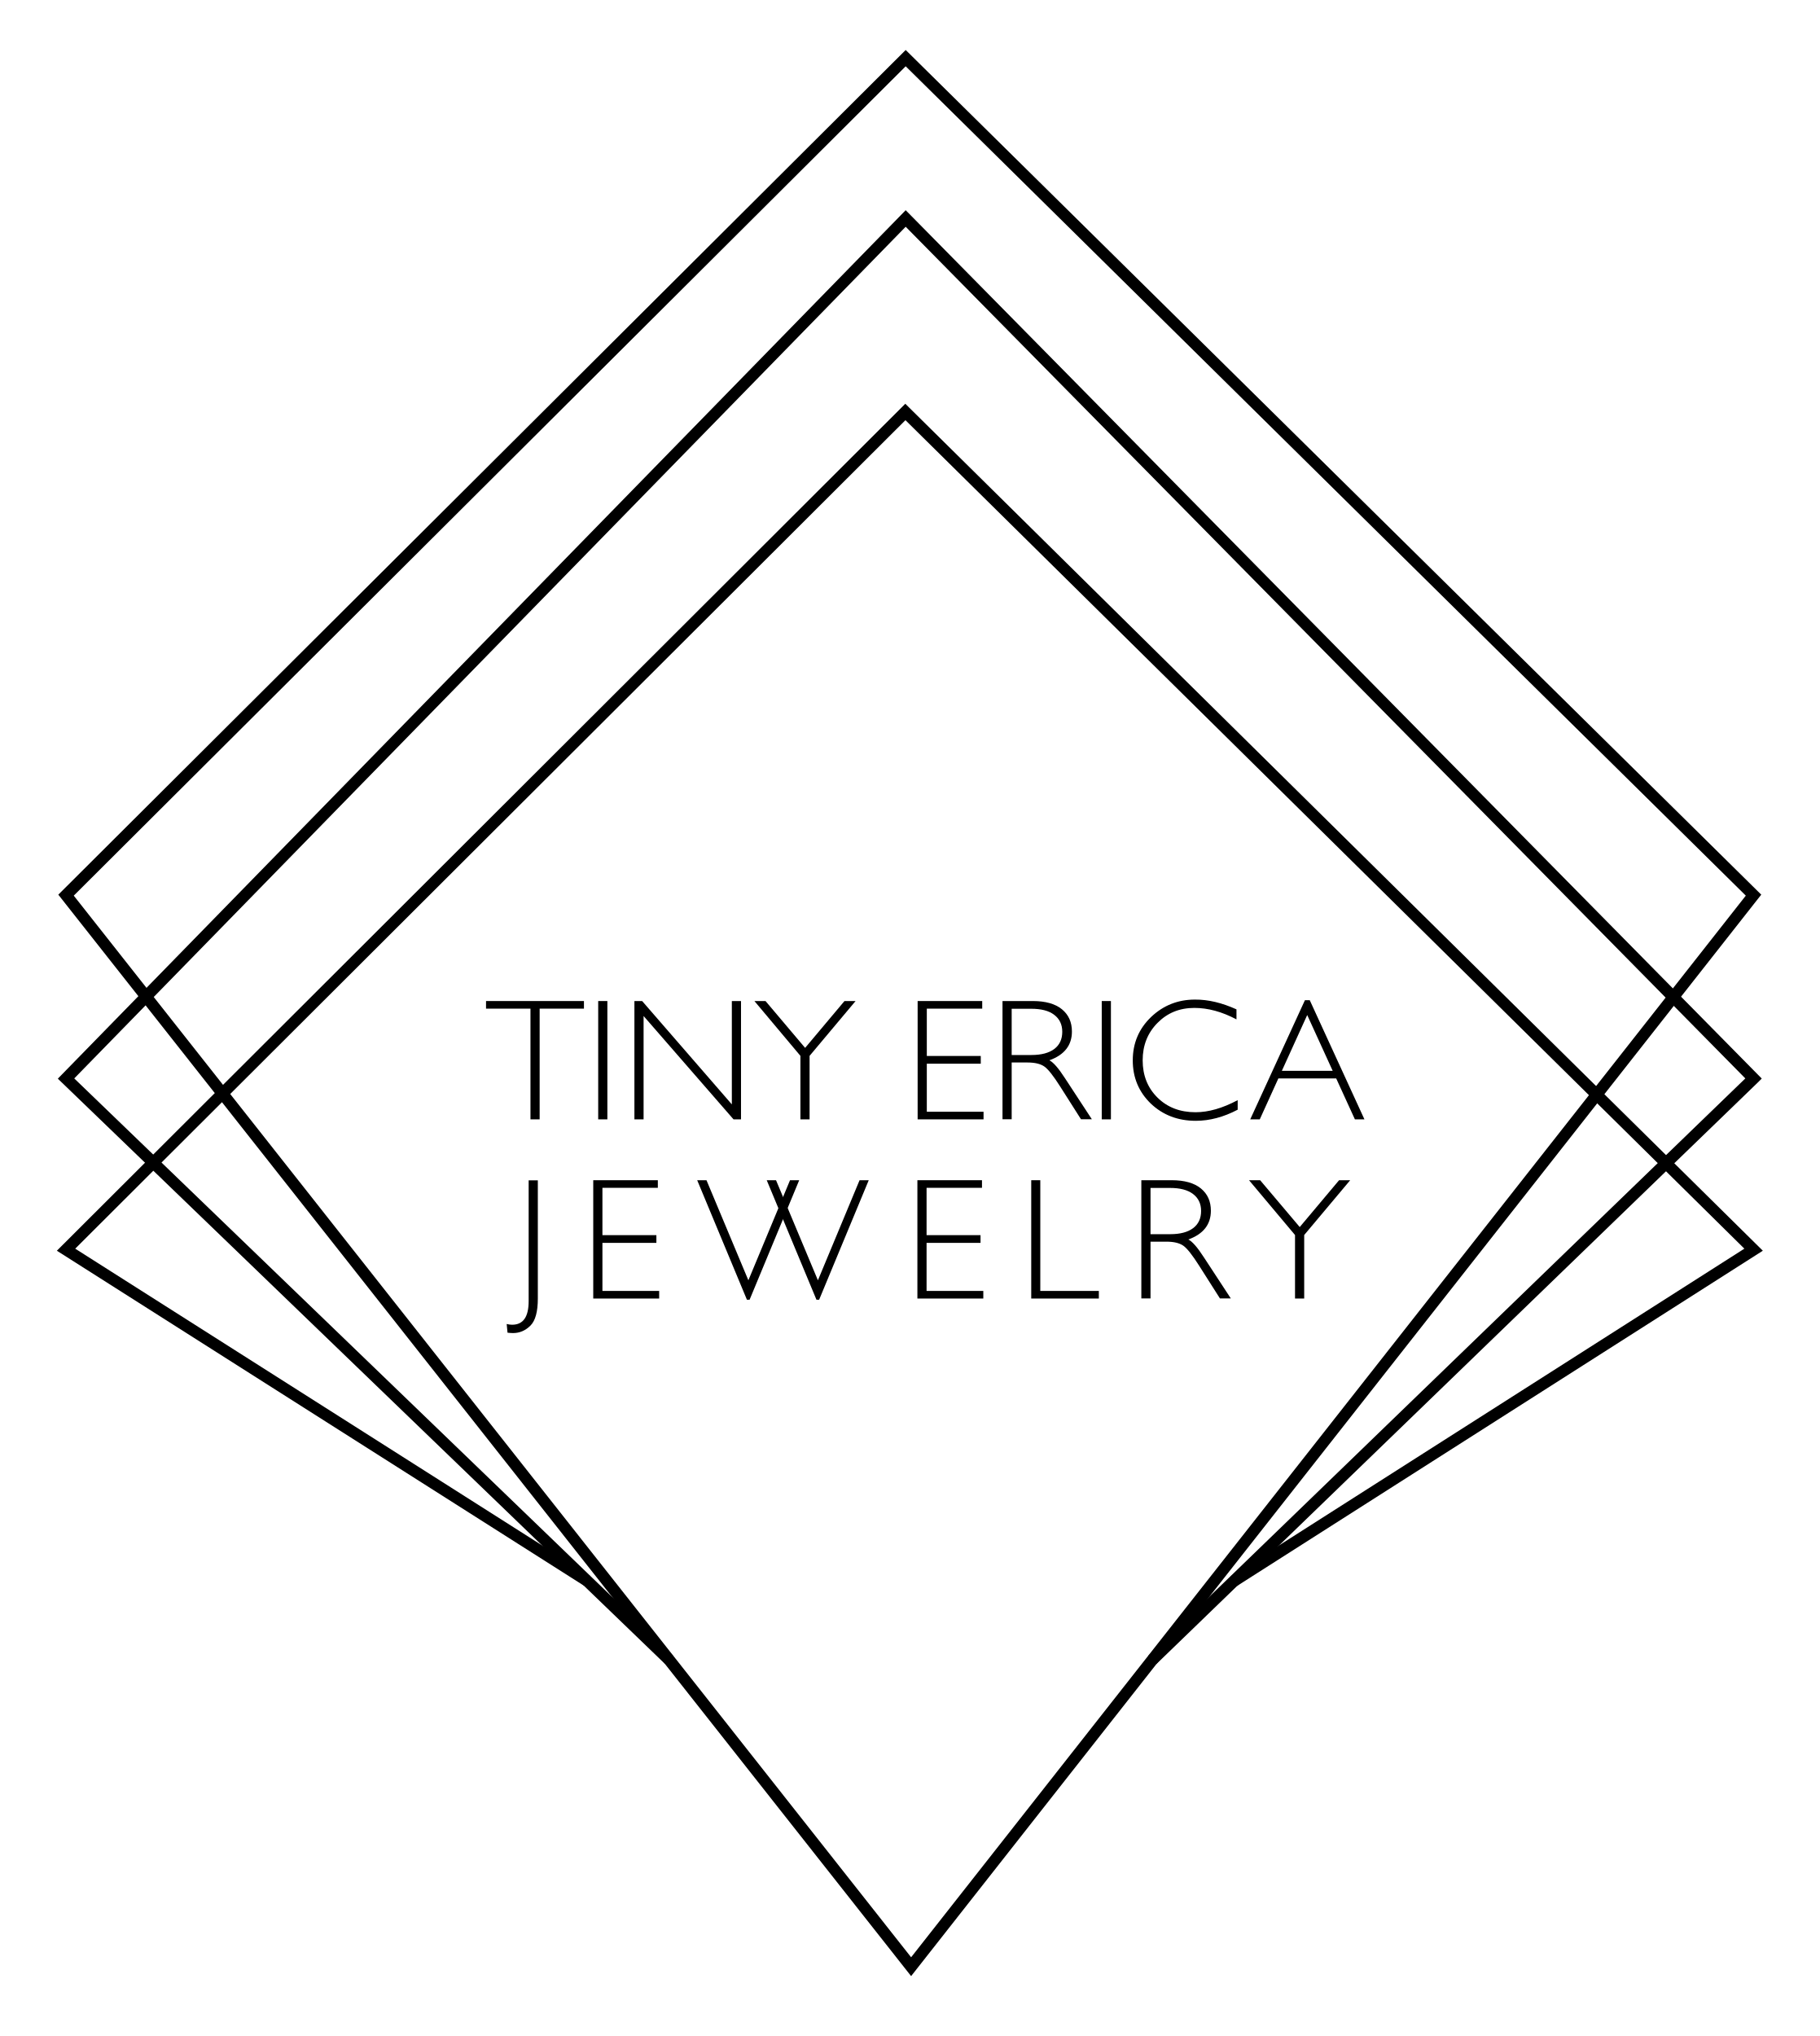
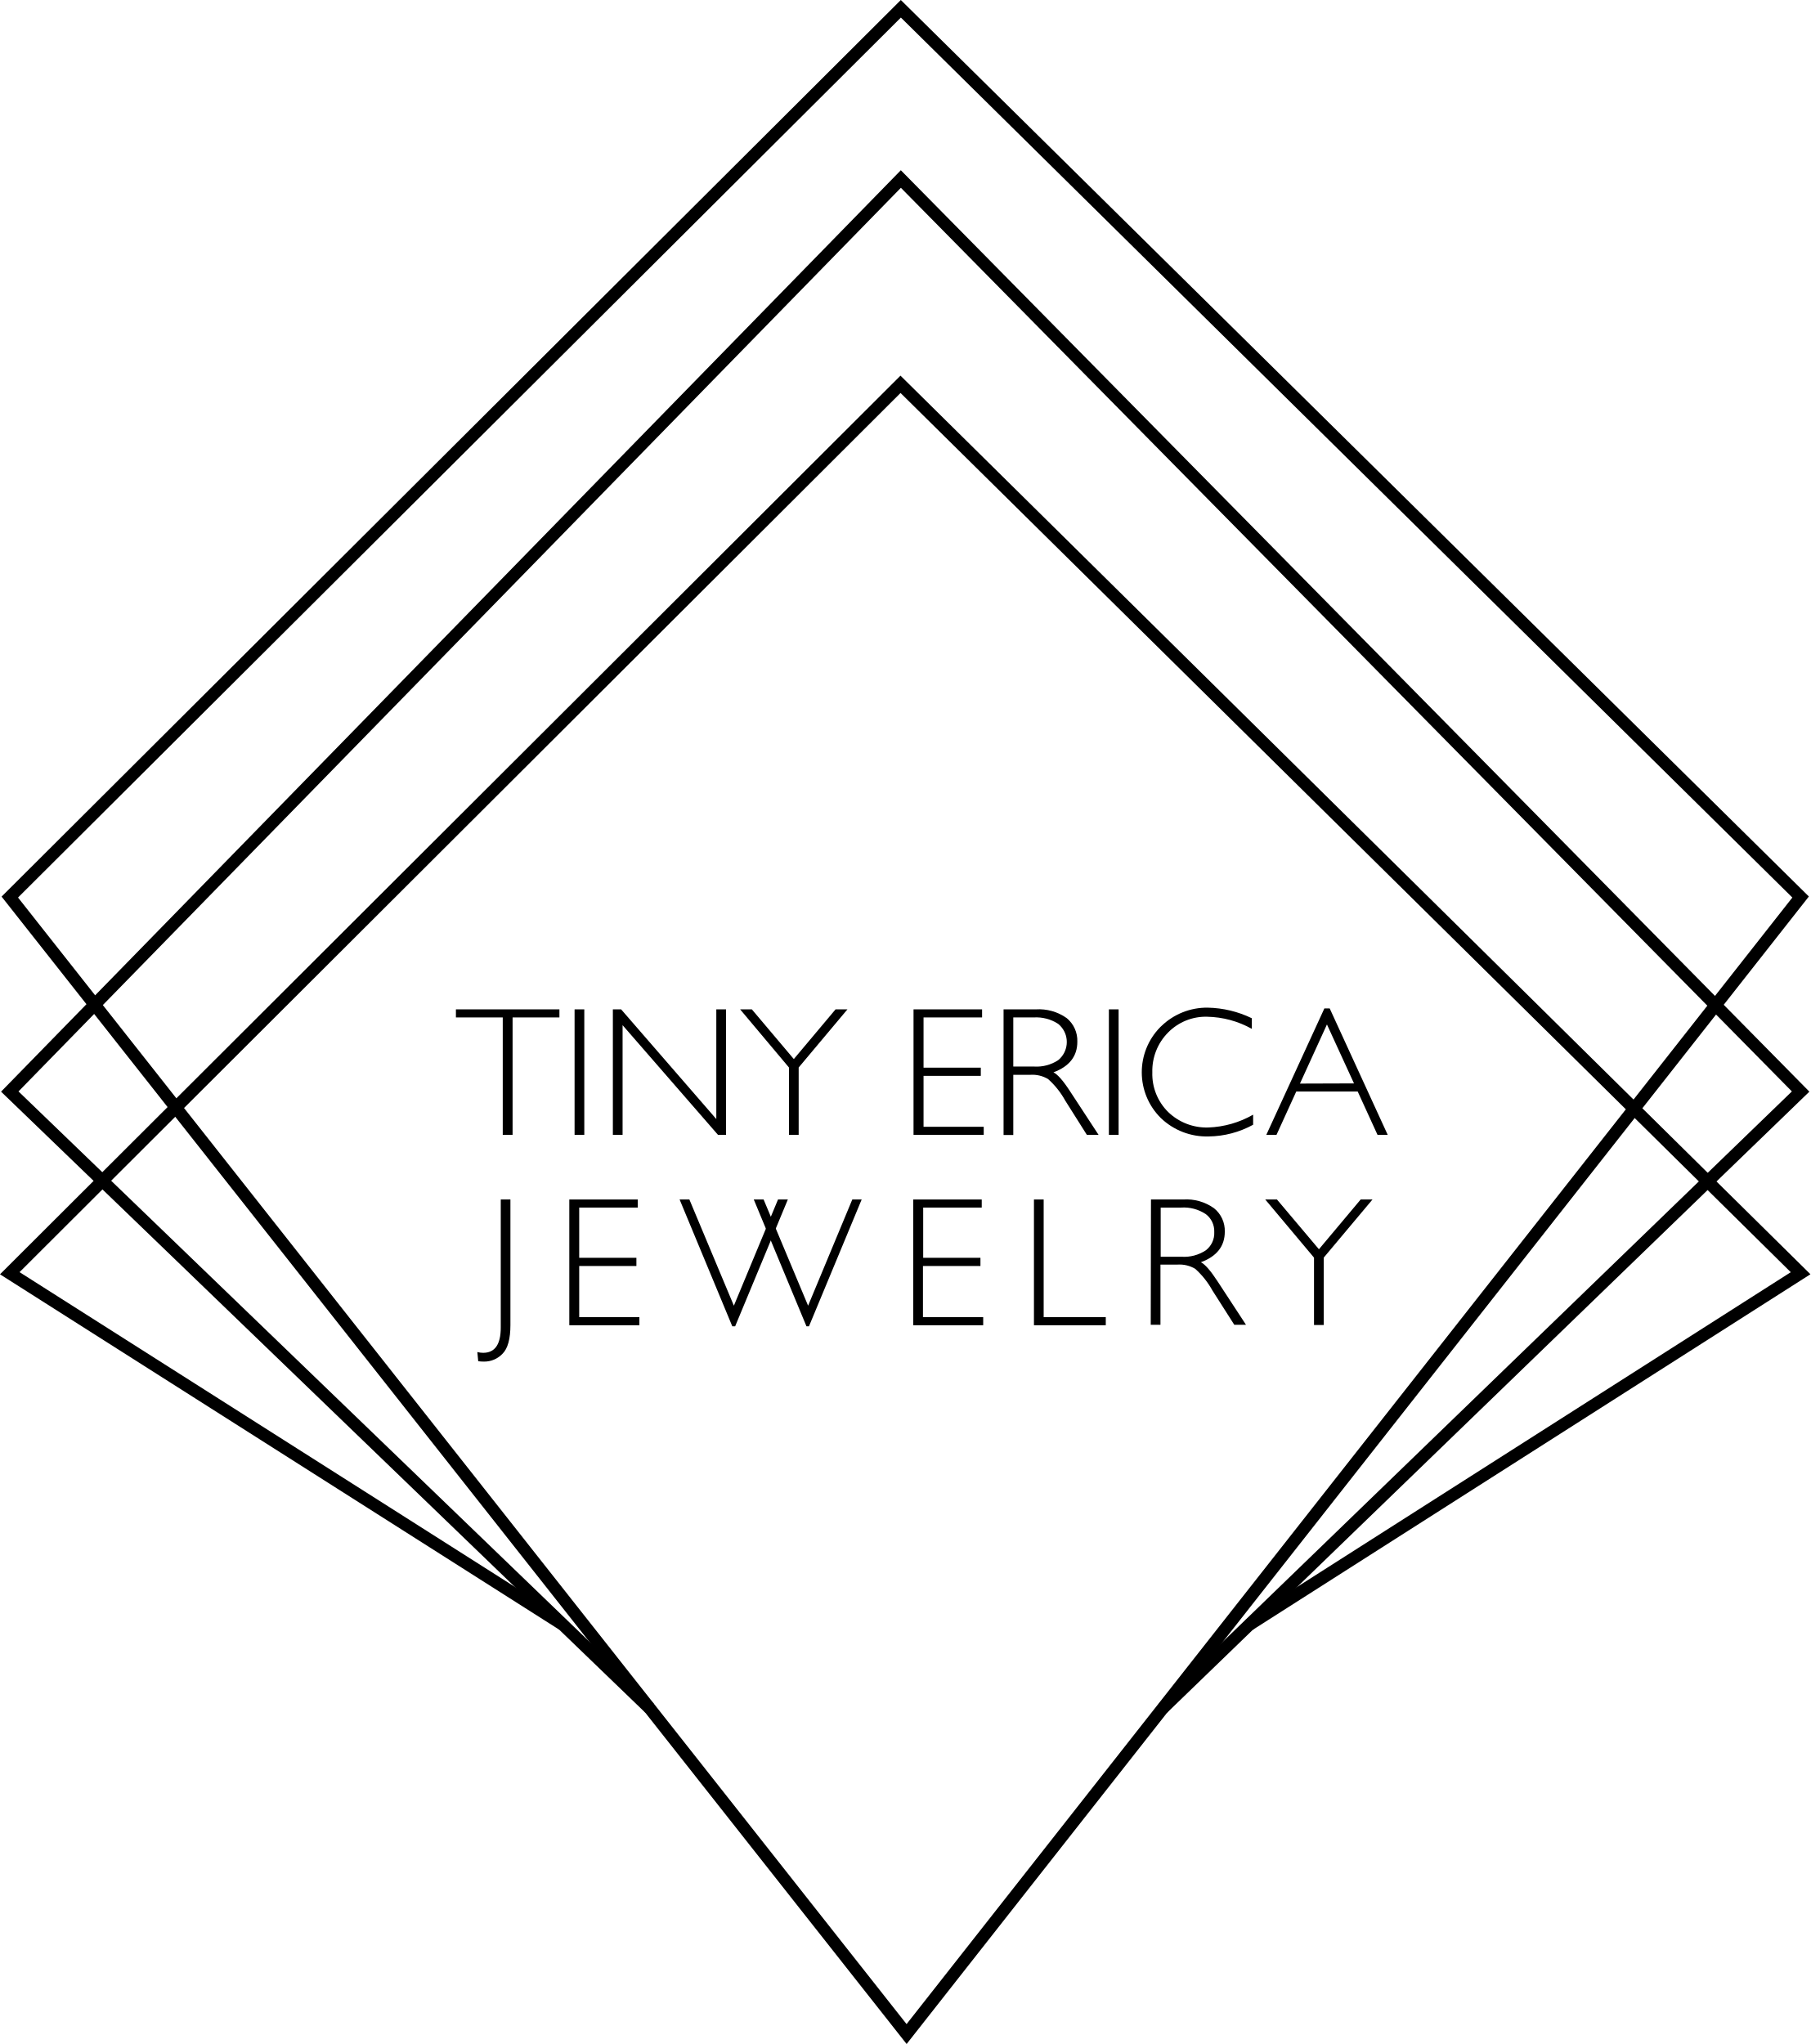
- <svg xmlns="http://www.w3.org/2000/svg" version="1.1" id="Layer_1" x="0px" y="0px" viewBox="0 0 150.72 168.63" style="enable-background:new 0 0 150.72 168.63;" xml:space="preserve">
-   <g>
+ <svg xmlns="http://www.w3.org/2000/svg" version="1.1" xmlnsXlink="http://www.w3.org/1999/xlink" viewBox="0 0 309.26 349.16" width="309.26" height="349.16" aria-label="Tiny Erica Jewelry Logo" role="img">
+   <polygon points="110.26,292.59 0.18,186.48 153.88,29.08 309.08,186.48 308.31,187.22 199.34,292.59 197.88,291.08 306.09,186.44 153.89,32.08 3.16,186.44 111.72,291.07 " />
+   <polygon points="213.92,278.46 212.79,276.68 305.9,217.32 153.83,67.13 3.34,217.31 96.7,276.63 95.57,278.41 0,217.68 153.82,64.17 154.56,64.9 309.26,217.67 " />
+   <path d="M154.87,349.16l-154.6-196L153.88,0l155.11,153.14l-0.58,0.74L154.87,349.16z M3.08,153.32l151.78,192.44l151.31-192.44 L153.89,3L3.08,153.32z" />
+ 
+ 	{/* "TINY" text */}
+ 	<g>
+     <path d="M95.56,172.42v1.38h-8v20.06h-1.68V173.8h-8v-1.38H95.56z" />
+     <path d="M99.81,172.42v21.44h-1.66v-21.44H99.81z" />
+     <path d="M124.02,172.42v21.44h-1.37l-16.3-18.74v18.74h-1.66v-21.44h1.41l16.26,18.74v-18.74H124.02z" />
+     <path d="M144.76,172.42l-8.33,9.93v11.51h-1.66v-11.51l-8.34-9.93h2l7.17,8.49l7.13-8.49L144.76,172.42z" />
+   </g>
+ 
+ 	{/* "ERICA" text */}
+ 	<g>
+     <path d="M167.76,172.42v1.38h-10v8.58h9.78v1.4h-9.78v8.7h10.28v1.38h-11.99v-21.44H167.76z" />
+     <path d="M171.43,172.42h5.5c1.88-0.12,3.74,0.4,5.28,1.49c1.21,0.99,1.88,2.49,1.82,4.05c0,2.47-1.36,4.21-4.08,5.22c0.71,0.34,1.66,1.42,2.86,3.27l4.85,7.41h-2l-3.7-5.86c-0.76-1.38-1.75-2.62-2.92-3.67c-0.92-0.55-1.98-0.8-3.05-0.73h-2.9v10.28h-1.66V172.42z M173.09,173.8v8.39h3.56c1.45,0.09,2.89-0.29,4.11-1.09c1.71-1.4,1.97-3.92,0.57-5.63c-0.17-0.21-0.36-0.4-0.57-0.57c-1.24-0.81-2.71-1.19-4.19-1.1H173.09z" />
+     <path d="M191.08,172.42v21.44h-1.66v-21.44H191.08z" />
+     <path d="M213.84,173.94v1.81c-2.34-1.31-4.96-2.02-7.64-2.07c-2.51-0.07-4.93,0.92-6.68,2.71c-1.78,1.8-2.75,4.26-2.68,6.79 c-0.08,2.53,0.9,4.99,2.7,6.77c1.84,1.78,4.33,2.74,6.89,2.65c2.68-0.1,5.3-0.85,7.63-2.19v1.72c-2.33,1.28-4.94,1.97-7.6,2 c-3.03,0.09-5.97-1.04-8.16-3.14c-4.32-4.27-4.35-11.24-0.08-15.56c0.05-0.05,0.1-0.1,0.15-0.14c2.12-2.06,4.98-3.2,7.94-3.16 C208.92,172.18,211.49,172.8,213.84,173.94z" />
+     <path d="M227.14,172.26l9.91,21.6h-1.74l-3.39-7.41h-10.49l-3.38,7.41h-1.74l9.92-21.6H227.14z M231.29,185.07L226.67,175 l-4.61,10.1L231.29,185.07z" />
+   </g>
+ 
+ 	{/* "JEWELRY" text */}
+ 	<g>
+     <path d="M87.19,204.9v21.44c0,2.37-0.45,4.01-1.34,4.9c-0.82,0.87-1.96,1.36-3.16,1.35c-0.33,0-0.67-0.02-1-0.06l-0.15-1.57 c0.33,0.09,0.66,0.13,1,0.13c2,0,3-1.44,3-4.3V204.9H87.19z" />
+     <path d="M108.94,204.9v1.38h-10v8.58h9.77v1.4h-9.77V225h10.28v1.38H97.25V204.9H108.94z" />
    <g>
-       <g>
-         <g>
-           <path d="M48.37,82.91v0.63H44.7v9.17h-0.76v-9.17h-3.68v-0.63H48.37z" />
-         </g>
-         <g>
-           <path d="M50.31,82.91v9.8h-0.76v-9.8H50.31z" />
-         </g>
-         <g>
-           <path d="M61.38,82.91v9.8h-0.62l-7.45-8.56v8.56h-0.76v-9.8h0.64l7.43,8.56v-8.56H61.38z" />
-         </g>
-         <g>
-           <path d="M70.87,82.91l-3.81,4.54v5.26h-0.76v-5.26l-3.81-4.54h0.92l3.28,3.88l3.26-3.88H70.87z" />
-         </g>
-         <g>
-           <path d="M81.36,82.91v0.63h-4.59v3.92h4.47v0.64h-4.47v3.98h4.7v0.63h-5.46v-9.8H81.36z" />
-         </g>
-         <g>
-           <path d="M83.04,82.91h2.51c1.05,0,1.86,0.23,2.41,0.68c0.56,0.46,0.83,1.07,0.83,1.85c0,1.13-0.62,1.93-1.87,2.38      c0.32,0.15,0.76,0.65,1.3,1.49l2.22,3.39h-0.9l-1.71-2.69c-0.57-0.9-1.01-1.46-1.33-1.68c-0.32-0.22-0.78-0.33-1.39-0.33H83.8      v4.7h-0.76V82.91z M83.8,83.54v3.84h1.63c0.83,0,1.46-0.17,1.9-0.5c0.44-0.33,0.66-0.81,0.66-1.42c0-0.6-0.22-1.07-0.67-1.41      c-0.44-0.34-1.08-0.5-1.91-0.5H83.8z" />
-         </g>
-         <g>
-           <path d="M92.02,82.91v9.8h-0.76v-9.8H92.02z" />
-         </g>
-         <g>
-           <path d="M102.42,83.6v0.83c-1.19-0.63-2.35-0.95-3.49-0.95c-1.22,0-2.23,0.41-3.05,1.24c-0.82,0.83-1.23,1.86-1.23,3.1      c0,1.25,0.41,2.28,1.23,3.09c0.82,0.81,1.87,1.21,3.15,1.21c1.07,0,2.23-0.33,3.49-1v0.79c-1.16,0.61-2.32,0.92-3.47,0.92      c-1.49,0-2.73-0.48-3.73-1.43c-0.99-0.96-1.49-2.15-1.49-3.57c0-1.44,0.51-2.63,1.52-3.6c1.01-0.96,2.22-1.44,3.63-1.44      C100.08,82.78,101.23,83.06,102.42,83.6z" />
-         </g>
-         <g>
-           <path d="M108.49,82.84l4.53,9.87h-0.79l-1.55-3.39h-4.79l-1.54,3.39h-0.79l4.53-9.87H108.49z M110.39,88.69l-2.11-4.62      l-2.1,4.62H110.39z" />
-         </g>
-       </g>
-       <g>
-         <path d="M44.55,97.75v9.8c0,1.08-0.2,1.83-0.61,2.24c-0.41,0.41-0.89,0.62-1.44,0.62c-0.13,0-0.28-0.01-0.46-0.03l-0.07-0.72     c0.16,0.04,0.31,0.06,0.45,0.06c0.92,0,1.37-0.65,1.37-1.96v-10H44.55z" />
-       </g>
-       <g>
-         <path d="M54.49,97.75v0.63H49.9v3.92h4.47v0.64H49.9v3.98h4.7v0.63h-5.46v-9.8H54.49z" />
-       </g>
-       <g>
-         <path d="M81.34,97.75v0.63h-4.59v3.92h4.47v0.64h-4.47v3.98h4.7v0.63h-5.46v-9.8H81.34z" />
-       </g>
-       <g>
-         <path d="M86.17,97.75v9.17h4.85v0.63h-5.6v-9.8H86.17z" />
-       </g>
-       <g>
-         <path d="M94.55,97.75h2.51c1.05,0,1.86,0.23,2.41,0.68c0.56,0.46,0.83,1.07,0.83,1.85c0,1.13-0.62,1.93-1.87,2.38     c0.32,0.15,0.76,0.65,1.3,1.49l2.22,3.39h-0.9l-1.71-2.69c-0.57-0.9-1.01-1.46-1.33-1.68c-0.32-0.22-0.78-0.33-1.39-0.33H95.3     v4.7h-0.76V97.75z M95.3,98.38v3.84h1.63c0.83,0,1.46-0.17,1.9-0.5s0.66-0.81,0.66-1.42c0-0.6-0.22-1.07-0.67-1.41     s-1.08-0.5-1.91-0.5H95.3z" />
-       </g>
-       <g>
-         <path d="M111.84,97.75l-3.81,4.54v5.26h-0.76v-5.26l-3.81-4.54h0.92l3.28,3.88l3.26-3.88H111.84z" />
-       </g>
-       <g>
-         <path d="M66.2,97.75l-4.11,9.9h-0.22l-4.12-9.9h0.77l3.47,8.29l3.45-8.29H66.2z" />
-       </g>
-       <g>
-         <path d="M71.96,97.75l-4.11,9.9h-0.22l-4.12-9.9h0.77l3.47,8.29l3.45-8.29H71.96z" />
-       </g>
+       <path d="M134.58,204.9l-9,21.66h-0.49l-9-21.66h1.67l7.6,18.14l7.54-18.14H134.58z" />
+       <path d="M147.19,204.9l-9,21.66h-0.43l-9-21.66h1.68l7.6,18.14l7.55-18.14H147.19z" />
    </g>
-     <g>
-       <polygon points="55.09,137.82 4.79,89.34 75.02,17.41 145.93,89.33 145.59,89.67 95.79,137.82 95.12,137.13 144.57,89.32     75.02,18.78 6.15,89.32 55.75,137.13   " />
-     </g>
-     <g>
-       <polygon points="102.46,131.36 101.94,130.55 144.49,103.42 75,34.8 6.23,103.42 48.89,130.53 48.38,131.34 4.71,103.59     74.99,33.44 75.33,33.78 146.02,103.59   " />
-     </g>
-     <g>
-       <path d="M75.47,163.67L4.83,74.1L75.02,4.14l70.87,69.96l-0.27,0.34L75.47,163.67z M6.11,74.18l69.36,87.93l69.14-87.93    L75.02,5.49L6.11,74.18z" />
-     </g>
+     <path d="M167.7,204.9v1.38h-10v8.58h9.78v1.4h-9.82V225h10.29v1.38H156V204.9H167.7z" />
+     <path d="M178.28,204.9V225h10.61v1.38h-12.27V204.9H178.28z" />
+     <path d="M196.61,204.9h5.5c1.88-0.13,3.75,0.4,5.28,1.5c1.2,0.97,1.88,2.45,1.83,4c0,2.48-1.37,4.22-4.09,5.22 c0.71,0.34,1.66,1.43,2.86,3.27l4.85,7.41h-2l-3.74-5.87c-0.76-1.38-1.75-2.62-2.92-3.68c-0.92-0.55-1.98-0.8-3.05-0.73h-2.9v10.28 h-1.66L196.61,204.9z M198.27,206.28v8.4h3.56c1.47,0.1,2.92-0.29,4.15-1.1c0.96-0.74,1.5-1.9,1.44-3.11 c0.05-1.21-0.49-2.36-1.46-3.08c-1.24-0.82-2.71-1.21-4.19-1.11L198.27,206.28z" />
+     <path d="M234.45,204.9l-8.33,9.93v11.51h-1.66v-11.51l-8.33-9.93h2l7.17,8.5l7.13-8.5H234.45z" />
  </g>
</svg>
